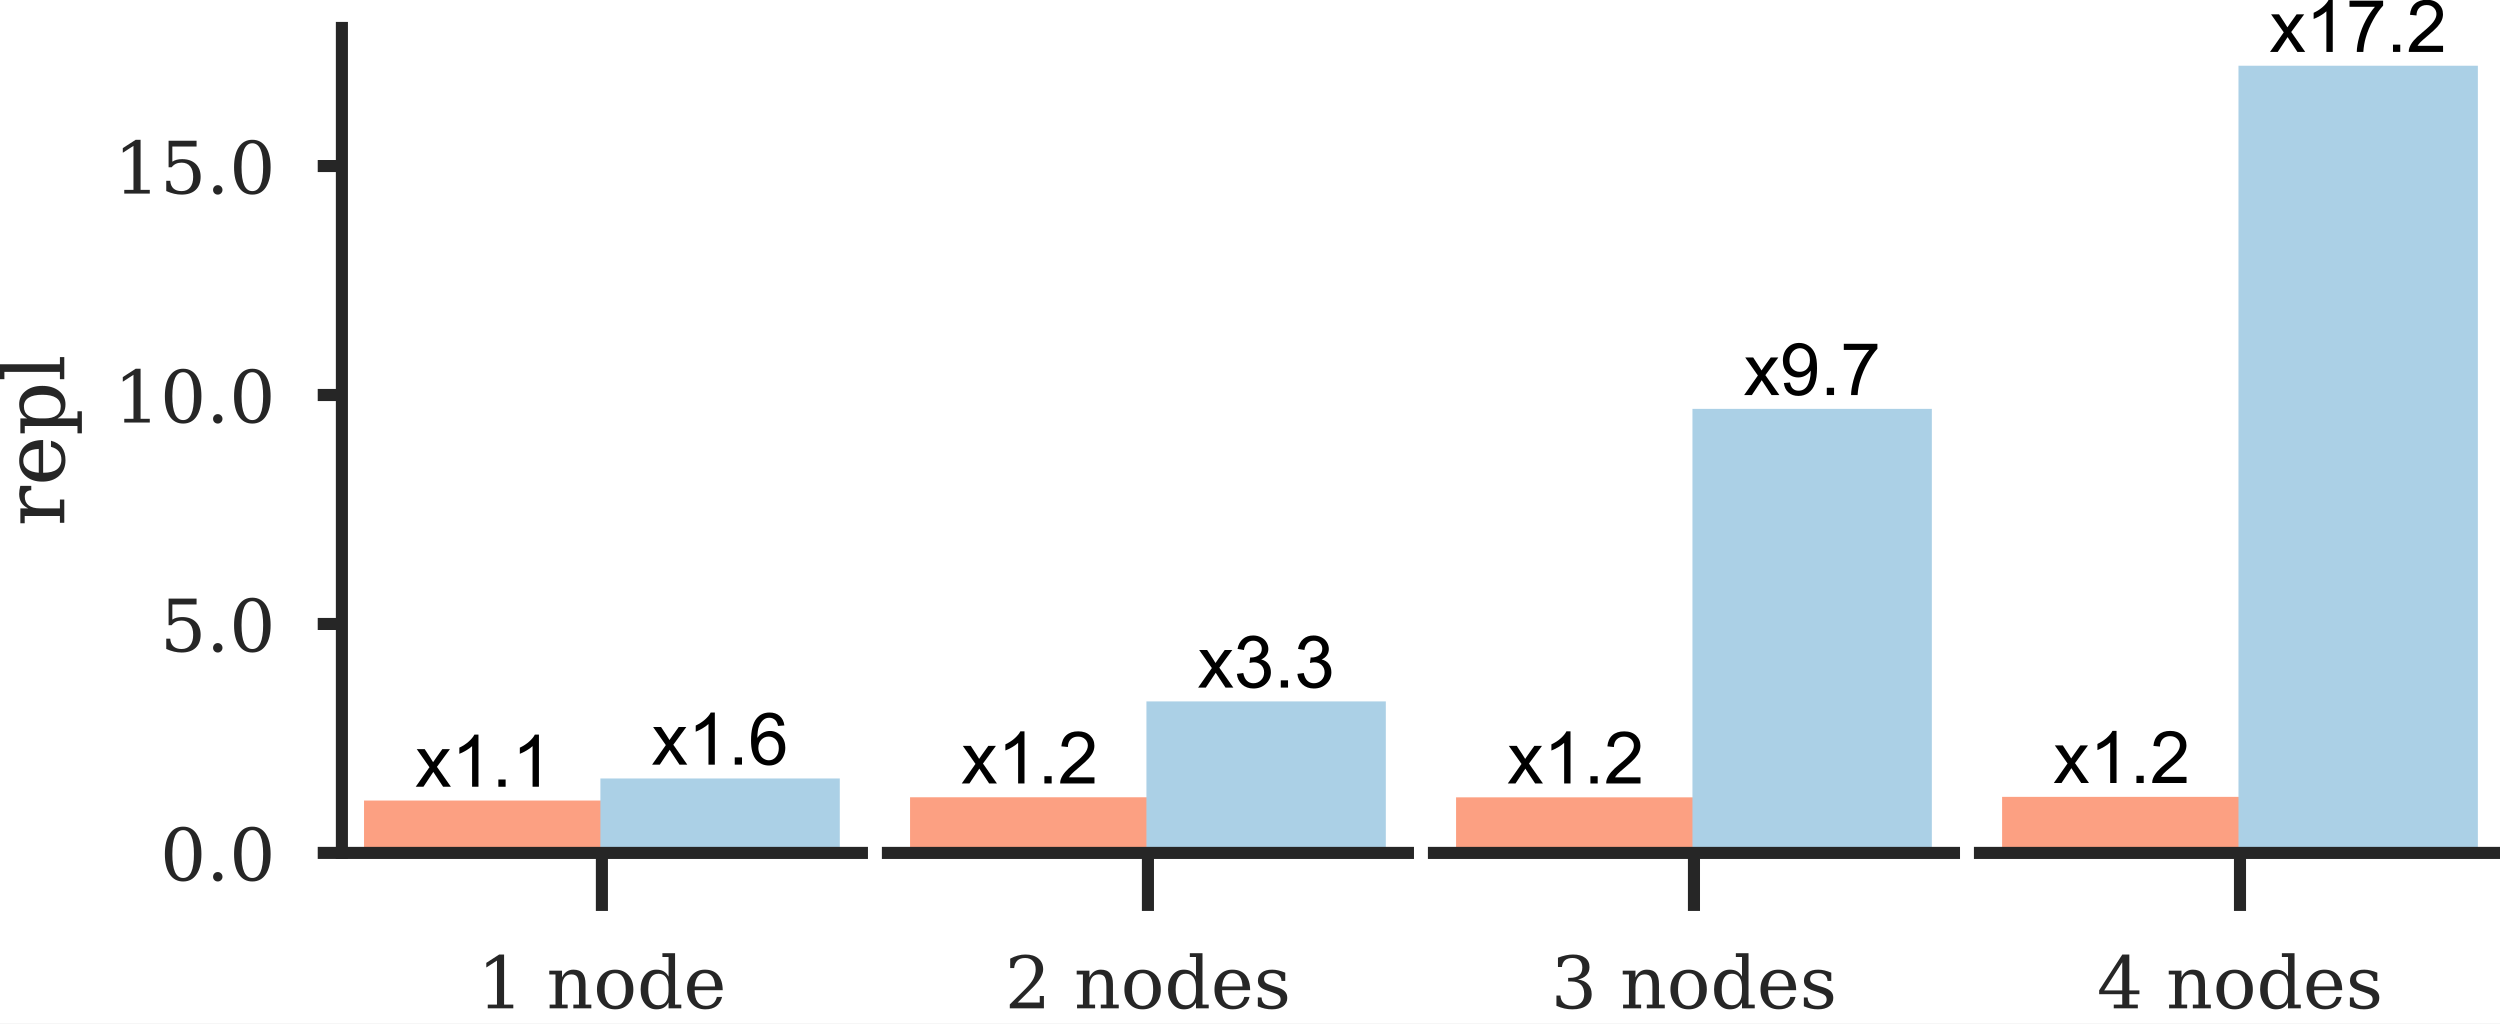
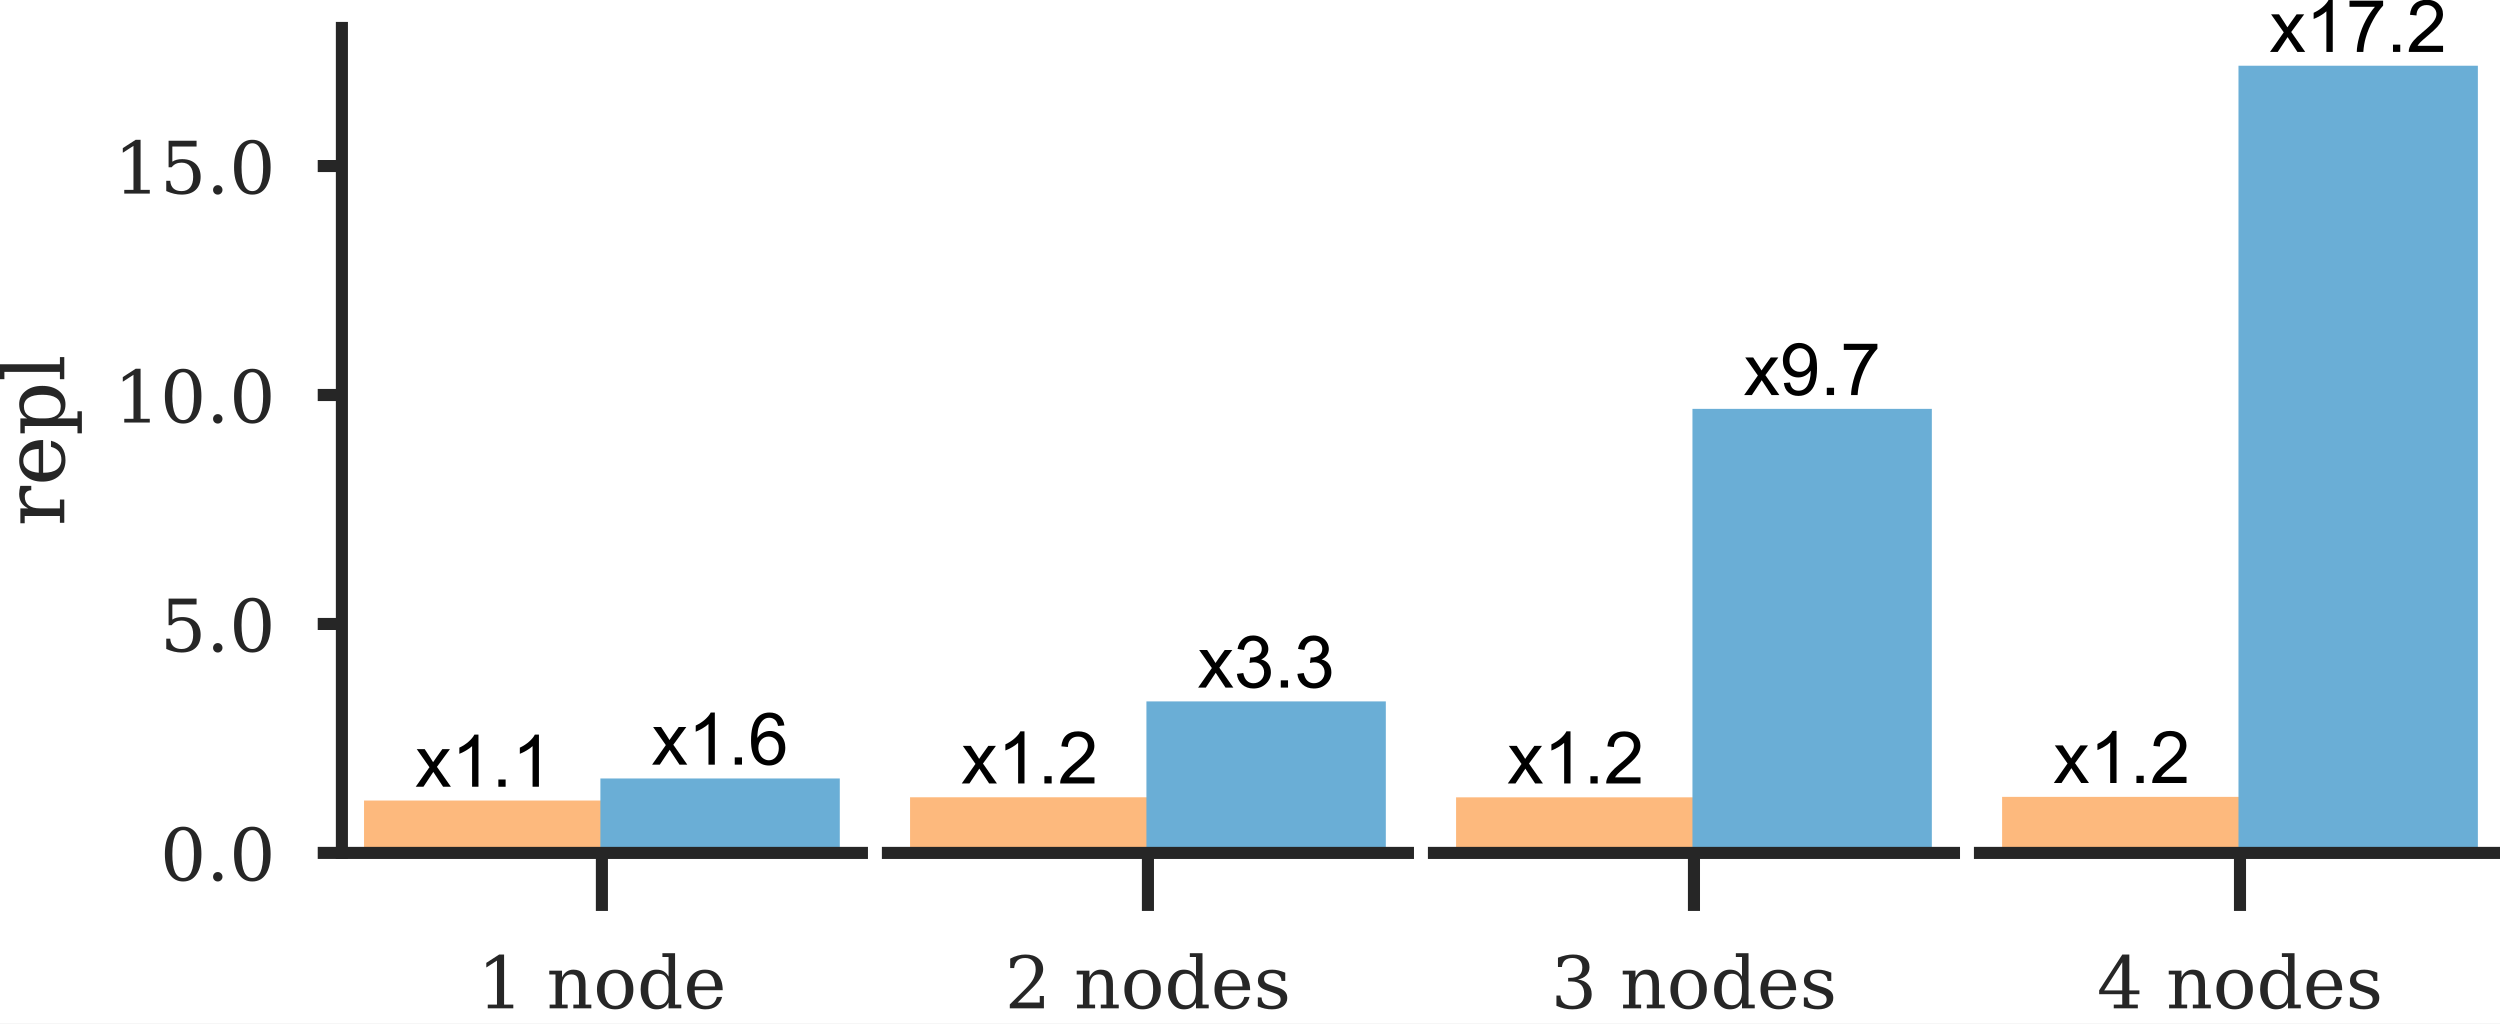
<svg xmlns="http://www.w3.org/2000/svg" xmlns:xlink="http://www.w3.org/1999/xlink" width="206.848pt" height="84.676pt" viewBox="0 0 206.848 84.676" version="1.1">
  <defs>
    <style type="text/css">*{stroke-linejoin: round; stroke-linecap: butt}</style>
  </defs>
  <g id="figure_1">
    <g id="patch_1">
      <path d="M 0 84.676  L 206.848 84.676  L 206.848 0  L 0 0  z " style="fill: #ffffff" />
    </g>
    <g id="axes_1">
      <g id="patch_2">
        <path d="M 28.288 70.569  L 71.314 70.569  L 71.314 2.313  L 28.288 2.313  z " style="fill: #ffffff" />
      </g>
      <g id="matplotlib.axis_1">
        <g id="xtick_1">
          <g id="line2d_1">
            <defs>
-               <path id="m53e02f9a95" d="M 0 0  L 0 4.8  " style="stroke: #262626" />
+               <path id="m53fa79b0d2" d="M 0 0  L 0 4.8  " style="stroke: #262626" />
            </defs>
            <g>
-               <use xlink:href="#m53e02f9a95" x="49.801" y="70.569" style="fill: #262626; stroke: #262626" />
+               <use xlink:href="#m53fa79b0d2" x="49.801" y="70.569" style="fill: #262626; stroke: #262626" />
            </g>
          </g>
          <g id="text_1">
            <g style="fill: #262626" transform="translate(39.50463 83.42774) scale(0.06 -0.06)">
              <defs>
                <path id="DejaVuSerif-31" d="M 909 0  L 909 331  L 1722 331  L 1722 4213  L 781 3603  L 781 4013  L 1919 4750  L 2350 4750  L 2350 331  L 3163 331  L 3163 0  L 909 0  z " transform="scale(0.015625)" />
                <path id="DejaVuSerif-20" transform="scale(0.015625)" />
                <path id="DejaVuSerif-6e" d="M 263 0  L 263 331  L 781 331  L 781 2988  L 231 2988  L 231 3322  L 1356 3322  L 1356 2731  Q 1516 3069 1770 3241  Q 2025 3413 2363 3413  Q 2913 3413 3172 3097  Q 3431 2781 3431 2113  L 3431 331  L 3944 331  L 3944 0  L 2356 0  L 2356 331  L 2853 331  L 2853 1931  Q 2853 2541 2703 2767  Q 2553 2994 2175 2994  Q 1775 2994 1565 2701  Q 1356 2409 1356 1850  L 1356 331  L 1856 331  L 1856 0  L 263 0  z " transform="scale(0.015625)" />
                <path id="DejaVuSerif-6f" d="M 1925 219  Q 2388 219 2623 584  Q 2859 950 2859 1663  Q 2859 2375 2623 2739  Q 2388 3103 1925 3103  Q 1463 3103 1227 2739  Q 991 2375 991 1663  Q 991 950 1228 584  Q 1466 219 1925 219  z M 1925 -91  Q 1200 -91 759 389  Q 319 869 319 1663  Q 319 2456 758 2934  Q 1197 3413 1925 3413  Q 2653 3413 3092 2934  Q 3531 2456 3531 1663  Q 3531 869 3092 389  Q 2653 -91 1925 -91  z " transform="scale(0.015625)" />
                <path id="DejaVuSerif-64" d="M 3359 331  L 3909 331  L 3909 0  L 2784 0  L 2784 519  Q 2616 206 2355 57  Q 2094 -91 1709 -91  Q 1097 -91 708 395  Q 319 881 319 1663  Q 319 2444 706 2928  Q 1094 3413 1709 3413  Q 2094 3413 2355 3264  Q 2616 3116 2784 2803  L 2784 4531  L 2241 4531  L 2241 4863  L 3359 4863  L 3359 331  z M 2784 1497  L 2784 1825  Q 2784 2422 2554 2737  Q 2325 3053 1888 3053  Q 1444 3053 1217 2703  Q 991 2353 991 1663  Q 991 975 1217 622  Q 1444 269 1888 269  Q 2325 269 2554 583  Q 2784 897 2784 1497  z " transform="scale(0.015625)" />
                <path id="DejaVuSerif-65" d="M 3469 1600  L 991 1600  L 991 1575  Q 991 903 1244 561  Q 1497 219 1991 219  Q 2369 219 2611 417  Q 2853 616 2950 1006  L 3413 1006  Q 3275 459 2904 184  Q 2534 -91 1931 -91  Q 1203 -91 761 389  Q 319 869 319 1663  Q 319 2450 753 2931  Q 1188 3413 1894 3413  Q 2647 3413 3050 2948  Q 3453 2484 3469 1600  z M 2791 1931  Q 2772 2513 2545 2808  Q 2319 3103 1894 3103  Q 1497 3103 1269 2806  Q 1041 2509 991 1931  L 2791 1931  z " transform="scale(0.015625)" />
              </defs>
              <use xlink:href="#DejaVuSerif-31" />
              <use xlink:href="#DejaVuSerif-20" transform="translate(63.62305 0)" />
              <use xlink:href="#DejaVuSerif-6e" transform="translate(95.41016 0)" />
              <use xlink:href="#DejaVuSerif-6f" transform="translate(159.8145 0)" />
              <use xlink:href="#DejaVuSerif-64" transform="translate(220.0195 0)" />
              <use xlink:href="#DejaVuSerif-65" transform="translate(284.0332 0)" />
            </g>
          </g>
        </g>
      </g>
      <g id="matplotlib.axis_2">
        <g id="ytick_1">
          <g id="line2d_2">
            <defs>
-               <path id="mb51af5be94" d="M 0 0  L -2 0  " style="stroke: #262626" />
+               <path id="m87a73d1308" d="M 0 0  L -2 0  " style="stroke: #262626" />
            </defs>
            <g>
-               <use xlink:href="#mb51af5be94" x="28.288" y="70.569" style="fill: #262626; stroke: #262626" />
+               <use xlink:href="#m87a73d1308" x="28.288" y="70.569" style="fill: #262626; stroke: #262626" />
            </g>
          </g>
          <g id="text_2">
            <g style="fill: #262626" transform="translate(13.24607 72.84821) scale(0.06 -0.06)">
              <defs>
                <path id="DejaVuSerif-30" d="M 2034 219  Q 2513 219 2750 744  Q 2988 1269 2988 2328  Q 2988 3391 2750 3916  Q 2513 4441 2034 4441  Q 1556 4441 1318 3916  Q 1081 3391 1081 2328  Q 1081 1269 1318 744  Q 1556 219 2034 219  z M 2034 -91  Q 1275 -91 848 546  Q 422 1184 422 2328  Q 422 3475 848 4112  Q 1275 4750 2034 4750  Q 2797 4750 3222 4112  Q 3647 3475 3647 2328  Q 3647 1184 3222 546  Q 2797 -91 2034 -91  z " transform="scale(0.015625)" />
                <path id="DejaVuSerif-2e" d="M 603 325  Q 603 500 722 622  Q 841 744 1019 744  Q 1191 744 1312 622  Q 1434 500 1434 325  Q 1434 153 1312 31  Q 1191 -91 1019 -91  Q 841 -91 722 29  Q 603 150 603 325  z " transform="scale(0.015625)" />
              </defs>
              <use xlink:href="#DejaVuSerif-30" />
              <use xlink:href="#DejaVuSerif-2e" transform="translate(63.62305 0)" />
              <use xlink:href="#DejaVuSerif-30" transform="translate(95.41016 0)" />
            </g>
          </g>
        </g>
        <g id="ytick_2">
          <g id="line2d_3">
            <g>
-               <use xlink:href="#mb51af5be94" x="28.288" y="51.625" style="fill: #262626; stroke: #262626" />
+               <use xlink:href="#m87a73d1308" x="28.288" y="51.625" style="fill: #262626; stroke: #262626" />
            </g>
          </g>
          <g id="text_3">
            <g style="fill: #262626" transform="translate(13.24607 53.90469) scale(0.06 -0.06)">
              <defs>
                <path id="DejaVuSerif-35" d="M 3219 4666  L 3219 4153  L 1081 4153  L 1081 2816  Q 1244 2928 1461 2984  Q 1678 3041 1947 3041  Q 2703 3041 3140 2622  Q 3578 2203 3578 1478  Q 3578 738 3136 323  Q 2694 -91 1894 -91  Q 1572 -91 1234 -12  Q 897 66 544 225  L 544 1131  L 897 1131  Q 925 688 1179 453  Q 1434 219 1894 219  Q 2388 219 2653 544  Q 2919 869 2919 1478  Q 2919 2084 2655 2407  Q 2391 2731 1894 2731  Q 1613 2731 1398 2631  Q 1184 2531 1019 2322  L 750 2322  L 750 4666  L 3219 4666  z " transform="scale(0.015625)" />
              </defs>
              <use xlink:href="#DejaVuSerif-35" />
              <use xlink:href="#DejaVuSerif-2e" transform="translate(63.62305 0)" />
              <use xlink:href="#DejaVuSerif-30" transform="translate(95.41016 0)" />
            </g>
          </g>
        </g>
        <g id="ytick_3">
          <g id="line2d_4">
            <g>
-               <use xlink:href="#mb51af5be94" x="28.288" y="32.682" style="fill: #262626; stroke: #262626" />
+               <use xlink:href="#m87a73d1308" x="28.288" y="32.682" style="fill: #262626; stroke: #262626" />
            </g>
          </g>
          <g id="text_4">
            <g style="fill: #262626" transform="translate(9.428566 34.96118) scale(0.06 -0.06)">
              <use xlink:href="#DejaVuSerif-31" />
              <use xlink:href="#DejaVuSerif-30" transform="translate(63.62305 0)" />
              <use xlink:href="#DejaVuSerif-2e" transform="translate(127.2461 0)" />
              <use xlink:href="#DejaVuSerif-30" transform="translate(159.0332 0)" />
            </g>
          </g>
        </g>
        <g id="ytick_4">
          <g id="line2d_5">
            <g>
-               <use xlink:href="#mb51af5be94" x="28.288" y="13.738" style="fill: #262626; stroke: #262626" />
+               <use xlink:href="#m87a73d1308" x="28.288" y="13.738" style="fill: #262626; stroke: #262626" />
            </g>
          </g>
          <g id="text_5">
            <g style="fill: #262626" transform="translate(9.428566 16.01766) scale(0.06 -0.06)">
              <use xlink:href="#DejaVuSerif-31" />
              <use xlink:href="#DejaVuSerif-35" transform="translate(63.62305 0)" />
              <use xlink:href="#DejaVuSerif-2e" transform="translate(127.2461 0)" />
              <use xlink:href="#DejaVuSerif-30" transform="translate(159.0332 0)" />
            </g>
          </g>
        </g>
        <g id="text_6">
          <g style="fill: #262626" transform="translate(5.318906 43.54513) rotate(-90) scale(0.07 -0.07)">
            <defs>
              <path id="DejaVuSerif-72" d="M 3059 3328  L 3059 2497  L 2728 2497  Q 2713 2744 2591 2866  Q 2469 2988 2234 2988  Q 1809 2988 1582 2694  Q 1356 2400 1356 1850  L 1356 331  L 2022 331  L 2022 0  L 263 0  L 263 331  L 781 331  L 781 2994  L 231 2994  L 231 3322  L 1356 3322  L 1356 2731  Q 1525 3078 1790 3245  Q 2056 3413 2438 3413  Q 2578 3413 2733 3391  Q 2888 3369 3059 3328  z " transform="scale(0.015625)" />
              <path id="DejaVuSerif-70" d="M 1313 1825  L 1313 1497  Q 1313 897 1542 583  Q 1772 269 2209 269  Q 2650 269 2876 622  Q 3103 975 3103 1663  Q 3103 2353 2876 2703  Q 2650 3053 2209 3053  Q 1772 3053 1542 2737  Q 1313 2422 1313 1825  z M 738 2988  L 184 2988  L 184 3322  L 1313 3322  L 1313 2803  Q 1481 3116 1742 3264  Q 2003 3413 2388 3413  Q 3000 3413 3387 2928  Q 3775 2444 3775 1663  Q 3775 881 3387 395  Q 3000 -91 2388 -91  Q 2003 -91 1742 57  Q 1481 206 1313 519  L 1313 -997  L 1856 -997  L 1856 -1331  L 184 -1331  L 184 -997  L 738 -997  L 738 2988  z " transform="scale(0.015625)" />
              <path id="DejaVuSerif-6c" d="M 1313 331  L 1856 331  L 1856 0  L 184 0  L 184 331  L 738 331  L 738 4531  L 184 4531  L 184 4863  L 1313 4863  L 1313 331  z " transform="scale(0.015625)" />
            </defs>
            <use xlink:href="#DejaVuSerif-72" />
            <use xlink:href="#DejaVuSerif-65" transform="translate(47.80273 0)" />
            <use xlink:href="#DejaVuSerif-70" transform="translate(106.9824 0)" />
            <use xlink:href="#DejaVuSerif-6c" transform="translate(170.9961 0)" />
          </g>
        </g>
      </g>
      <g id="patch_3">
-         <path d="M 30.244 70.569  L 49.801 70.569  L 49.801 66.363  L 30.244 66.363  z " clip-path="url(#p4baa2c1540)" style="fill: #fca082; stroke: #fca082; stroke-width: 0.25; stroke-linejoin: miter" />
+         <path d="M 30.244 70.569  L 49.801 70.569  L 49.801 66.363  L 30.244 66.363  z " clip-path="url(#p6a50c90927)" style="fill: #fdb97d; stroke: #fdb97d; stroke-width: 0.25; stroke-linejoin: miter" />
      </g>
      <g id="patch_4">
-         <path d="M 49.801 70.569  L 69.359 70.569  L 69.359 64.534  L 49.801 64.534  z " clip-path="url(#p4baa2c1540)" style="fill: #abd0e6; stroke: #abd0e6; stroke-width: 0.25; stroke-linejoin: miter" />
+         <path d="M 49.801 70.569  L 69.359 70.569  L 69.359 64.534  L 49.801 64.534  z " clip-path="url(#p6a50c90927)" style="fill: #6aaed6; stroke: #6aaed6; stroke-width: 0.25; stroke-linejoin: miter" />
      </g>
      <g id="patch_5">
        <path d="M 28.288 70.569  L 28.288 2.313  " style="fill: none; stroke: #262626; stroke-linejoin: miter; stroke-linecap: square" />
      </g>
      <g id="patch_6">
        <path d="M 28.288 70.569  L 71.314 70.569  " style="fill: none; stroke: #262626; stroke-linejoin: miter; stroke-linecap: square" />
      </g>
      <g id="text_7">
        <g transform="translate(34.35244 65.09518) scale(0.06 -0.06)">
          <defs>
            <path id="ArialMT-78" d="M 47 0  L 1259 1725  L 138 3319  L 841 3319  L 1350 2541  Q 1494 2319 1581 2169  Q 1719 2375 1834 2534  L 2394 3319  L 3066 3319  L 1919 1756  L 3153 0  L 2463 0  L 1781 1031  L 1600 1309  L 728 0  L 47 0  z " transform="scale(0.015625)" />
            <path id="ArialMT-31" d="M 2384 0  L 1822 0  L 1822 3584  Q 1619 3391 1289 3197  Q 959 3003 697 2906  L 697 3450  Q 1169 3672 1522 3987  Q 1875 4303 2022 4600  L 2384 4600  L 2384 0  z " transform="scale(0.015625)" />
            <path id="ArialMT-2e" d="M 581 0  L 581 641  L 1222 641  L 1222 0  L 581 0  z " transform="scale(0.015625)" />
          </defs>
          <use xlink:href="#ArialMT-78" />
          <use xlink:href="#ArialMT-31" transform="translate(50 0)" />
          <use xlink:href="#ArialMT-2e" transform="translate(105.6152 0)" />
          <use xlink:href="#ArialMT-31" transform="translate(133.3984 0)" />
        </g>
      </g>
      <g id="text_8">
        <g transform="translate(53.90995 63.26552) scale(0.06 -0.06)">
          <defs>
            <path id="ArialMT-36" d="M 3184 3459  L 2625 3416  Q 2550 3747 2413 3897  Q 2184 4138 1850 4138  Q 1581 4138 1378 3988  Q 1113 3794 959 3422  Q 806 3050 800 2363  Q 1003 2672 1297 2822  Q 1591 2972 1913 2972  Q 2475 2972 2870 2558  Q 3266 2144 3266 1488  Q 3266 1056 3080 686  Q 2894 316 2569 119  Q 2244 -78 1831 -78  Q 1128 -78 684 439  Q 241 956 241 2144  Q 241 3472 731 4075  Q 1159 4600 1884 4600  Q 2425 4600 2770 4297  Q 3116 3994 3184 3459  z M 888 1484  Q 888 1194 1011 928  Q 1134 663 1356 523  Q 1578 384 1822 384  Q 2178 384 2434 671  Q 2691 959 2691 1453  Q 2691 1928 2437 2201  Q 2184 2475 1800 2475  Q 1419 2475 1153 2201  Q 888 1928 888 1484  z " transform="scale(0.015625)" />
          </defs>
          <use xlink:href="#ArialMT-78" />
          <use xlink:href="#ArialMT-31" transform="translate(50 0)" />
          <use xlink:href="#ArialMT-2e" transform="translate(105.6152 0)" />
          <use xlink:href="#ArialMT-36" transform="translate(133.3984 0)" />
        </g>
      </g>
    </g>
    <g id="axes_2">
      <g id="patch_7">
        <path d="M 73.466 70.569  L 116.492 70.569  L 116.492 2.313  L 73.466 2.313  z " style="fill: #ffffff" />
      </g>
      <g id="matplotlib.axis_3">
        <g id="xtick_2">
          <g id="line2d_6">
            <g>
-               <use xlink:href="#m53e02f9a95" x="94.979" y="70.569" style="fill: #262626; stroke: #262626" />
+               <use xlink:href="#m53fa79b0d2" x="94.979" y="70.569" style="fill: #262626; stroke: #262626" />
            </g>
          </g>
          <g id="text_9">
            <g style="fill: #262626" transform="translate(83.14309 83.42774) scale(0.06 -0.06)">
              <defs>
                <path id="DejaVuSerif-32" d="M 819 3553  L 469 3553  L 469 4384  Q 803 4563 1142 4656  Q 1481 4750 1806 4750  Q 2534 4750 2956 4397  Q 3378 4044 3378 3438  Q 3378 2753 2422 1800  Q 2347 1728 2309 1691  L 1131 513  L 3078 513  L 3078 1088  L 3444 1088  L 3444 0  L 434 0  L 434 341  L 1850 1753  Q 2319 2222 2519 2614  Q 2719 3006 2719 3438  Q 2719 3909 2473 4175  Q 2228 4441 1797 4441  Q 1350 4441 1106 4219  Q 863 3997 819 3553  z " transform="scale(0.015625)" />
                <path id="DejaVuSerif-73" d="M 359 184  L 359 959  L 691 959  Q 703 588 923 403  Q 1144 219 1575 219  Q 1963 219 2166 364  Q 2369 509 2369 788  Q 2369 1006 2220 1140  Q 2072 1275 1594 1428  L 1178 1569  Q 750 1706 558 1912  Q 366 2119 366 2438  Q 366 2894 700 3153  Q 1034 3413 1625 3413  Q 1888 3413 2178 3344  Q 2469 3275 2778 3144  L 2778 2419  L 2447 2419  Q 2434 2741 2221 2922  Q 2009 3103 1644 3103  Q 1281 3103 1095 2975  Q 909 2847 909 2591  Q 909 2381 1050 2254  Q 1191 2128 1613 1997  L 2069 1856  Q 2541 1709 2748 1489  Q 2956 1269 2956 922  Q 2956 450 2595 179  Q 2234 -91 1600 -91  Q 1278 -91 972 -22  Q 666 47 359 184  z " transform="scale(0.015625)" />
              </defs>
              <use xlink:href="#DejaVuSerif-32" />
              <use xlink:href="#DejaVuSerif-20" transform="translate(63.62305 0)" />
              <use xlink:href="#DejaVuSerif-6e" transform="translate(95.41016 0)" />
              <use xlink:href="#DejaVuSerif-6f" transform="translate(159.8145 0)" />
              <use xlink:href="#DejaVuSerif-64" transform="translate(220.0195 0)" />
              <use xlink:href="#DejaVuSerif-65" transform="translate(284.0332 0)" />
              <use xlink:href="#DejaVuSerif-73" transform="translate(343.2129 0)" />
            </g>
          </g>
        </g>
      </g>
      <g id="matplotlib.axis_4">
        <g id="ytick_5" />
        <g id="ytick_6" />
        <g id="ytick_7" />
        <g id="ytick_8" />
      </g>
      <g id="patch_8">
-         <path d="M 75.422 70.569  L 94.979 70.569  L 94.979 66.09  L 75.422 66.09  z " clip-path="url(#pd25b0f4c9b)" style="fill: #fca082; stroke: #fca082; stroke-width: 0.25; stroke-linejoin: miter" />
+         <path d="M 75.422 70.569  L 94.979 70.569  L 94.979 66.09  L 75.422 66.09  z " clip-path="url(#p1636ca0dd7)" style="fill: #fdb97d; stroke: #fdb97d; stroke-width: 0.25; stroke-linejoin: miter" />
      </g>
      <g id="patch_9">
-         <path d="M 94.979 70.569  L 114.537 70.569  L 114.537 58.159  L 94.979 58.159  z " clip-path="url(#pd25b0f4c9b)" style="fill: #abd0e6; stroke: #abd0e6; stroke-width: 0.25; stroke-linejoin: miter" />
+         <path d="M 94.979 70.569  L 114.537 70.569  L 114.537 58.159  L 94.979 58.159  z " clip-path="url(#p1636ca0dd7)" style="fill: #6aaed6; stroke: #6aaed6; stroke-width: 0.25; stroke-linejoin: miter" />
      </g>
      <g id="patch_10">
        <path d="M 73.466 70.569  L 116.492 70.569  " style="fill: none; stroke: #262626; stroke-linejoin: miter; stroke-linecap: square" />
      </g>
      <g id="text_10">
        <g transform="translate(79.53027 64.82188) scale(0.06 -0.06)">
          <defs>
            <path id="ArialMT-32" d="M 3222 541  L 3222 0  L 194 0  Q 188 203 259 391  Q 375 700 629 1000  Q 884 1300 1366 1694  Q 2113 2306 2375 2664  Q 2638 3022 2638 3341  Q 2638 3675 2398 3904  Q 2159 4134 1775 4134  Q 1369 4134 1125 3890  Q 881 3647 878 3216  L 300 3275  Q 359 3922 746 4261  Q 1134 4600 1788 4600  Q 2447 4600 2831 4234  Q 3216 3869 3216 3328  Q 3216 3053 3103 2787  Q 2991 2522 2730 2228  Q 2469 1934 1863 1422  Q 1356 997 1212 845  Q 1069 694 975 541  L 3222 541  z " transform="scale(0.015625)" />
          </defs>
          <use xlink:href="#ArialMT-78" />
          <use xlink:href="#ArialMT-31" transform="translate(50 0)" />
          <use xlink:href="#ArialMT-2e" transform="translate(105.6152 0)" />
          <use xlink:href="#ArialMT-32" transform="translate(133.3984 0)" />
        </g>
      </g>
      <g id="text_11">
        <g transform="translate(99.08778 56.89028) scale(0.06 -0.06)">
          <defs>
            <path id="ArialMT-33" d="M 269 1209  L 831 1284  Q 928 806 1161 595  Q 1394 384 1728 384  Q 2125 384 2398 659  Q 2672 934 2672 1341  Q 2672 1728 2419 1979  Q 2166 2231 1775 2231  Q 1616 2231 1378 2169  L 1441 2663  Q 1497 2656 1531 2656  Q 1891 2656 2178 2843  Q 2466 3031 2466 3422  Q 2466 3731 2256 3934  Q 2047 4138 1716 4138  Q 1388 4138 1169 3931  Q 950 3725 888 3313  L 325 3413  Q 428 3978 793 4289  Q 1159 4600 1703 4600  Q 2078 4600 2393 4439  Q 2709 4278 2876 4000  Q 3044 3722 3044 3409  Q 3044 3113 2884 2869  Q 2725 2625 2413 2481  Q 2819 2388 3044 2092  Q 3269 1797 3269 1353  Q 3269 753 2831 336  Q 2394 -81 1725 -81  Q 1122 -81 723 278  Q 325 638 269 1209  z " transform="scale(0.015625)" />
          </defs>
          <use xlink:href="#ArialMT-78" />
          <use xlink:href="#ArialMT-33" transform="translate(50 0)" />
          <use xlink:href="#ArialMT-2e" transform="translate(105.6152 0)" />
          <use xlink:href="#ArialMT-33" transform="translate(133.3984 0)" />
        </g>
      </g>
    </g>
    <g id="axes_3">
      <g id="patch_11">
        <path d="M 118.644 70.569  L 161.67 70.569  L 161.67 2.313  L 118.644 2.313  z " style="fill: #ffffff" />
      </g>
      <g id="matplotlib.axis_5">
        <g id="xtick_3">
          <g id="line2d_7">
            <g>
-               <use xlink:href="#m53e02f9a95" x="140.157" y="70.569" style="fill: #262626; stroke: #262626" />
+               <use xlink:href="#m53fa79b0d2" x="140.157" y="70.569" style="fill: #262626; stroke: #262626" />
            </g>
          </g>
          <g id="text_12">
            <g style="fill: #262626" transform="translate(128.3209 83.42774) scale(0.06 -0.06)">
              <defs>
                <path id="DejaVuSerif-33" d="M 622 4469  Q 988 4606 1323 4678  Q 1659 4750 1953 4750  Q 2638 4750 3022 4454  Q 3406 4159 3406 3634  Q 3406 3213 3140 2930  Q 2875 2647 2388 2547  Q 2963 2466 3280 2130  Q 3597 1794 3597 1259  Q 3597 606 3158 257  Q 2719 -91 1894 -91  Q 1528 -91 1179 -12  Q 831 66 488 225  L 488 1131  L 838 1131  Q 869 681 1141 450  Q 1413 219 1906 219  Q 2384 219 2661 495  Q 2938 772 2938 1253  Q 2938 1803 2653 2086  Q 2369 2369 1819 2369  L 1522 2369  L 1522 2688  L 1678 2688  Q 2225 2688 2498 2914  Q 2772 3141 2772 3597  Q 2772 4006 2547 4223  Q 2322 4441 1900 4441  Q 1478 4441 1245 4241  Q 1013 4041 972 3647  L 622 3647  L 622 4469  z " transform="scale(0.015625)" />
              </defs>
              <use xlink:href="#DejaVuSerif-33" />
              <use xlink:href="#DejaVuSerif-20" transform="translate(63.62305 0)" />
              <use xlink:href="#DejaVuSerif-6e" transform="translate(95.41016 0)" />
              <use xlink:href="#DejaVuSerif-6f" transform="translate(159.8145 0)" />
              <use xlink:href="#DejaVuSerif-64" transform="translate(220.0195 0)" />
              <use xlink:href="#DejaVuSerif-65" transform="translate(284.0332 0)" />
              <use xlink:href="#DejaVuSerif-73" transform="translate(343.2129 0)" />
            </g>
          </g>
        </g>
      </g>
      <g id="matplotlib.axis_6">
        <g id="ytick_9" />
        <g id="ytick_10" />
        <g id="ytick_11" />
        <g id="ytick_12" />
      </g>
      <g id="patch_12">
-         <path d="M 120.599 70.569  L 140.157 70.569  L 140.157 66.093  L 120.599 66.093  z " clip-path="url(#pd94906b21a)" style="fill: #fca082; stroke: #fca082; stroke-width: 0.25; stroke-linejoin: miter" />
+         <path d="M 120.599 70.569  L 140.157 70.569  L 140.157 66.093  L 120.599 66.093  z " clip-path="url(#p2f5c29ce30)" style="fill: #fdb97d; stroke: #fdb97d; stroke-width: 0.25; stroke-linejoin: miter" />
      </g>
      <g id="patch_13">
-         <path d="M 140.157 70.569  L 159.714 70.569  L 159.714 33.954  L 140.157 33.954  z " clip-path="url(#pd94906b21a)" style="fill: #abd0e6; stroke: #abd0e6; stroke-width: 0.25; stroke-linejoin: miter" />
+         <path d="M 140.157 70.569  L 159.714 70.569  L 159.714 33.954  L 140.157 33.954  z " clip-path="url(#p2f5c29ce30)" style="fill: #6aaed6; stroke: #6aaed6; stroke-width: 0.25; stroke-linejoin: miter" />
      </g>
      <g id="patch_14">
        <path d="M 118.644 70.569  L 161.67 70.569  " style="fill: none; stroke: #262626; stroke-linejoin: miter; stroke-linecap: square" />
      </g>
      <g id="text_13">
        <g transform="translate(124.7081 64.82462) scale(0.06 -0.06)">
          <use xlink:href="#ArialMT-78" />
          <use xlink:href="#ArialMT-31" transform="translate(50 0)" />
          <use xlink:href="#ArialMT-2e" transform="translate(105.6152 0)" />
          <use xlink:href="#ArialMT-32" transform="translate(133.3984 0)" />
        </g>
      </g>
      <g id="text_14">
        <g transform="translate(144.2656 32.68541) scale(0.06 -0.06)">
          <defs>
            <path id="ArialMT-39" d="M 350 1059  L 891 1109  Q 959 728 1153 556  Q 1347 384 1650 384  Q 1909 384 2104 503  Q 2300 622 2425 820  Q 2550 1019 2634 1356  Q 2719 1694 2719 2044  Q 2719 2081 2716 2156  Q 2547 1888 2255 1720  Q 1963 1553 1622 1553  Q 1053 1553 659 1965  Q 266 2378 266 3053  Q 266 3750 677 4175  Q 1088 4600 1706 4600  Q 2153 4600 2523 4359  Q 2894 4119 3086 3673  Q 3278 3228 3278 2384  Q 3278 1506 3087 986  Q 2897 466 2520 194  Q 2144 -78 1638 -78  Q 1100 -78 759 220  Q 419 519 350 1059  z M 2653 3081  Q 2653 3566 2395 3850  Q 2138 4134 1775 4134  Q 1400 4134 1122 3828  Q 844 3522 844 3034  Q 844 2597 1108 2323  Q 1372 2050 1759 2050  Q 2150 2050 2401 2323  Q 2653 2597 2653 3081  z " transform="scale(0.015625)" />
            <path id="ArialMT-37" d="M 303 3981  L 303 4522  L 3269 4522  L 3269 4084  Q 2831 3619 2401 2847  Q 1972 2075 1738 1259  Q 1569 684 1522 0  L 944 0  Q 953 541 1156 1306  Q 1359 2072 1739 2783  Q 2119 3494 2547 3981  L 303 3981  z " transform="scale(0.015625)" />
          </defs>
          <use xlink:href="#ArialMT-78" />
          <use xlink:href="#ArialMT-39" transform="translate(50 0)" />
          <use xlink:href="#ArialMT-2e" transform="translate(105.6152 0)" />
          <use xlink:href="#ArialMT-37" transform="translate(133.3984 0)" />
        </g>
      </g>
    </g>
    <g id="axes_4">
      <g id="patch_15">
        <path d="M 163.821 70.569  L 206.848 70.569  L 206.848 2.313  L 163.821 2.313  z " style="fill: #ffffff" />
      </g>
      <g id="matplotlib.axis_7">
        <g id="xtick_4">
          <g id="line2d_8">
            <g>
-               <use xlink:href="#m53e02f9a95" x="185.335" y="70.569" style="fill: #262626; stroke: #262626" />
+               <use xlink:href="#m53fa79b0d2" x="185.335" y="70.569" style="fill: #262626; stroke: #262626" />
            </g>
          </g>
          <g id="text_15">
            <g style="fill: #262626" transform="translate(173.4988 83.42774) scale(0.06 -0.06)">
              <defs>
                <path id="DejaVuSerif-34" d="M 2234 1581  L 2234 4063  L 641 1581  L 2234 1581  z M 3609 0  L 1484 0  L 1484 331  L 2234 331  L 2234 1247  L 197 1247  L 197 1588  L 2241 4750  L 2859 4750  L 2859 1581  L 3750 1581  L 3750 1247  L 2859 1247  L 2859 331  L 3609 331  L 3609 0  z " transform="scale(0.015625)" />
              </defs>
              <use xlink:href="#DejaVuSerif-34" />
              <use xlink:href="#DejaVuSerif-20" transform="translate(63.62305 0)" />
              <use xlink:href="#DejaVuSerif-6e" transform="translate(95.41016 0)" />
              <use xlink:href="#DejaVuSerif-6f" transform="translate(159.8145 0)" />
              <use xlink:href="#DejaVuSerif-64" transform="translate(220.0195 0)" />
              <use xlink:href="#DejaVuSerif-65" transform="translate(284.0332 0)" />
              <use xlink:href="#DejaVuSerif-73" transform="translate(343.2129 0)" />
            </g>
          </g>
        </g>
      </g>
      <g id="matplotlib.axis_8">
        <g id="ytick_13" />
        <g id="ytick_14" />
        <g id="ytick_15" />
        <g id="ytick_16" />
      </g>
      <g id="patch_16">
-         <path d="M 165.777 70.569  L 185.335 70.569  L 185.335 66.055  L 165.777 66.055  z " clip-path="url(#p08550897b0)" style="fill: #fca082; stroke: #fca082; stroke-width: 0.25; stroke-linejoin: miter" />
+         <path d="M 165.777 70.569  L 185.335 70.569  L 185.335 66.055  L 165.777 66.055  z " clip-path="url(#pe46dea18e5)" style="fill: #fdb97d; stroke: #fdb97d; stroke-width: 0.25; stroke-linejoin: miter" />
      </g>
      <g id="patch_17">
-         <path d="M 185.335 70.569  L 204.892 70.569  L 204.892 5.563  L 185.335 5.563  z " clip-path="url(#p08550897b0)" style="fill: #abd0e6; stroke: #abd0e6; stroke-width: 0.25; stroke-linejoin: miter" />
+         <path d="M 185.335 70.569  L 204.892 70.569  L 204.892 5.563  L 185.335 5.563  z " clip-path="url(#pe46dea18e5)" style="fill: #6aaed6; stroke: #6aaed6; stroke-width: 0.25; stroke-linejoin: miter" />
      </g>
      <g id="patch_18">
        <path d="M 163.821 70.569  L 206.848 70.569  " style="fill: none; stroke: #262626; stroke-linejoin: miter; stroke-linecap: square" />
      </g>
      <g id="text_16">
        <g transform="translate(169.8859 64.78631) scale(0.06 -0.06)">
          <use xlink:href="#ArialMT-78" />
          <use xlink:href="#ArialMT-31" transform="translate(50 0)" />
          <use xlink:href="#ArialMT-2e" transform="translate(105.6152 0)" />
          <use xlink:href="#ArialMT-32" transform="translate(133.3984 0)" />
        </g>
      </g>
      <g id="text_17">
        <g transform="translate(187.7752 4.294688) scale(0.06 -0.06)">
          <use xlink:href="#ArialMT-78" />
          <use xlink:href="#ArialMT-31" transform="translate(50 0)" />
          <use xlink:href="#ArialMT-37" transform="translate(105.6152 0)" />
          <use xlink:href="#ArialMT-2e" transform="translate(161.2305 0)" />
          <use xlink:href="#ArialMT-32" transform="translate(189.0137 0)" />
        </g>
      </g>
    </g>
  </g>
  <defs>
-     <clipPath id="p4baa2c1540">
+     <clipPath id="p6a50c90927">
      <rect x="28.288" y="2.313" width="43.027" height="68.256" />
    </clipPath>
-     <clipPath id="pd25b0f4c9b">
+     <clipPath id="p1636ca0dd7">
      <rect x="73.466" y="2.313" width="43.027" height="68.256" />
    </clipPath>
-     <clipPath id="pd94906b21a">
+     <clipPath id="p2f5c29ce30">
      <rect x="118.644" y="2.313" width="43.027" height="68.256" />
    </clipPath>
-     <clipPath id="p08550897b0">
+     <clipPath id="pe46dea18e5">
      <rect x="163.821" y="2.313" width="43.027" height="68.256" />
    </clipPath>
  </defs>
</svg>
